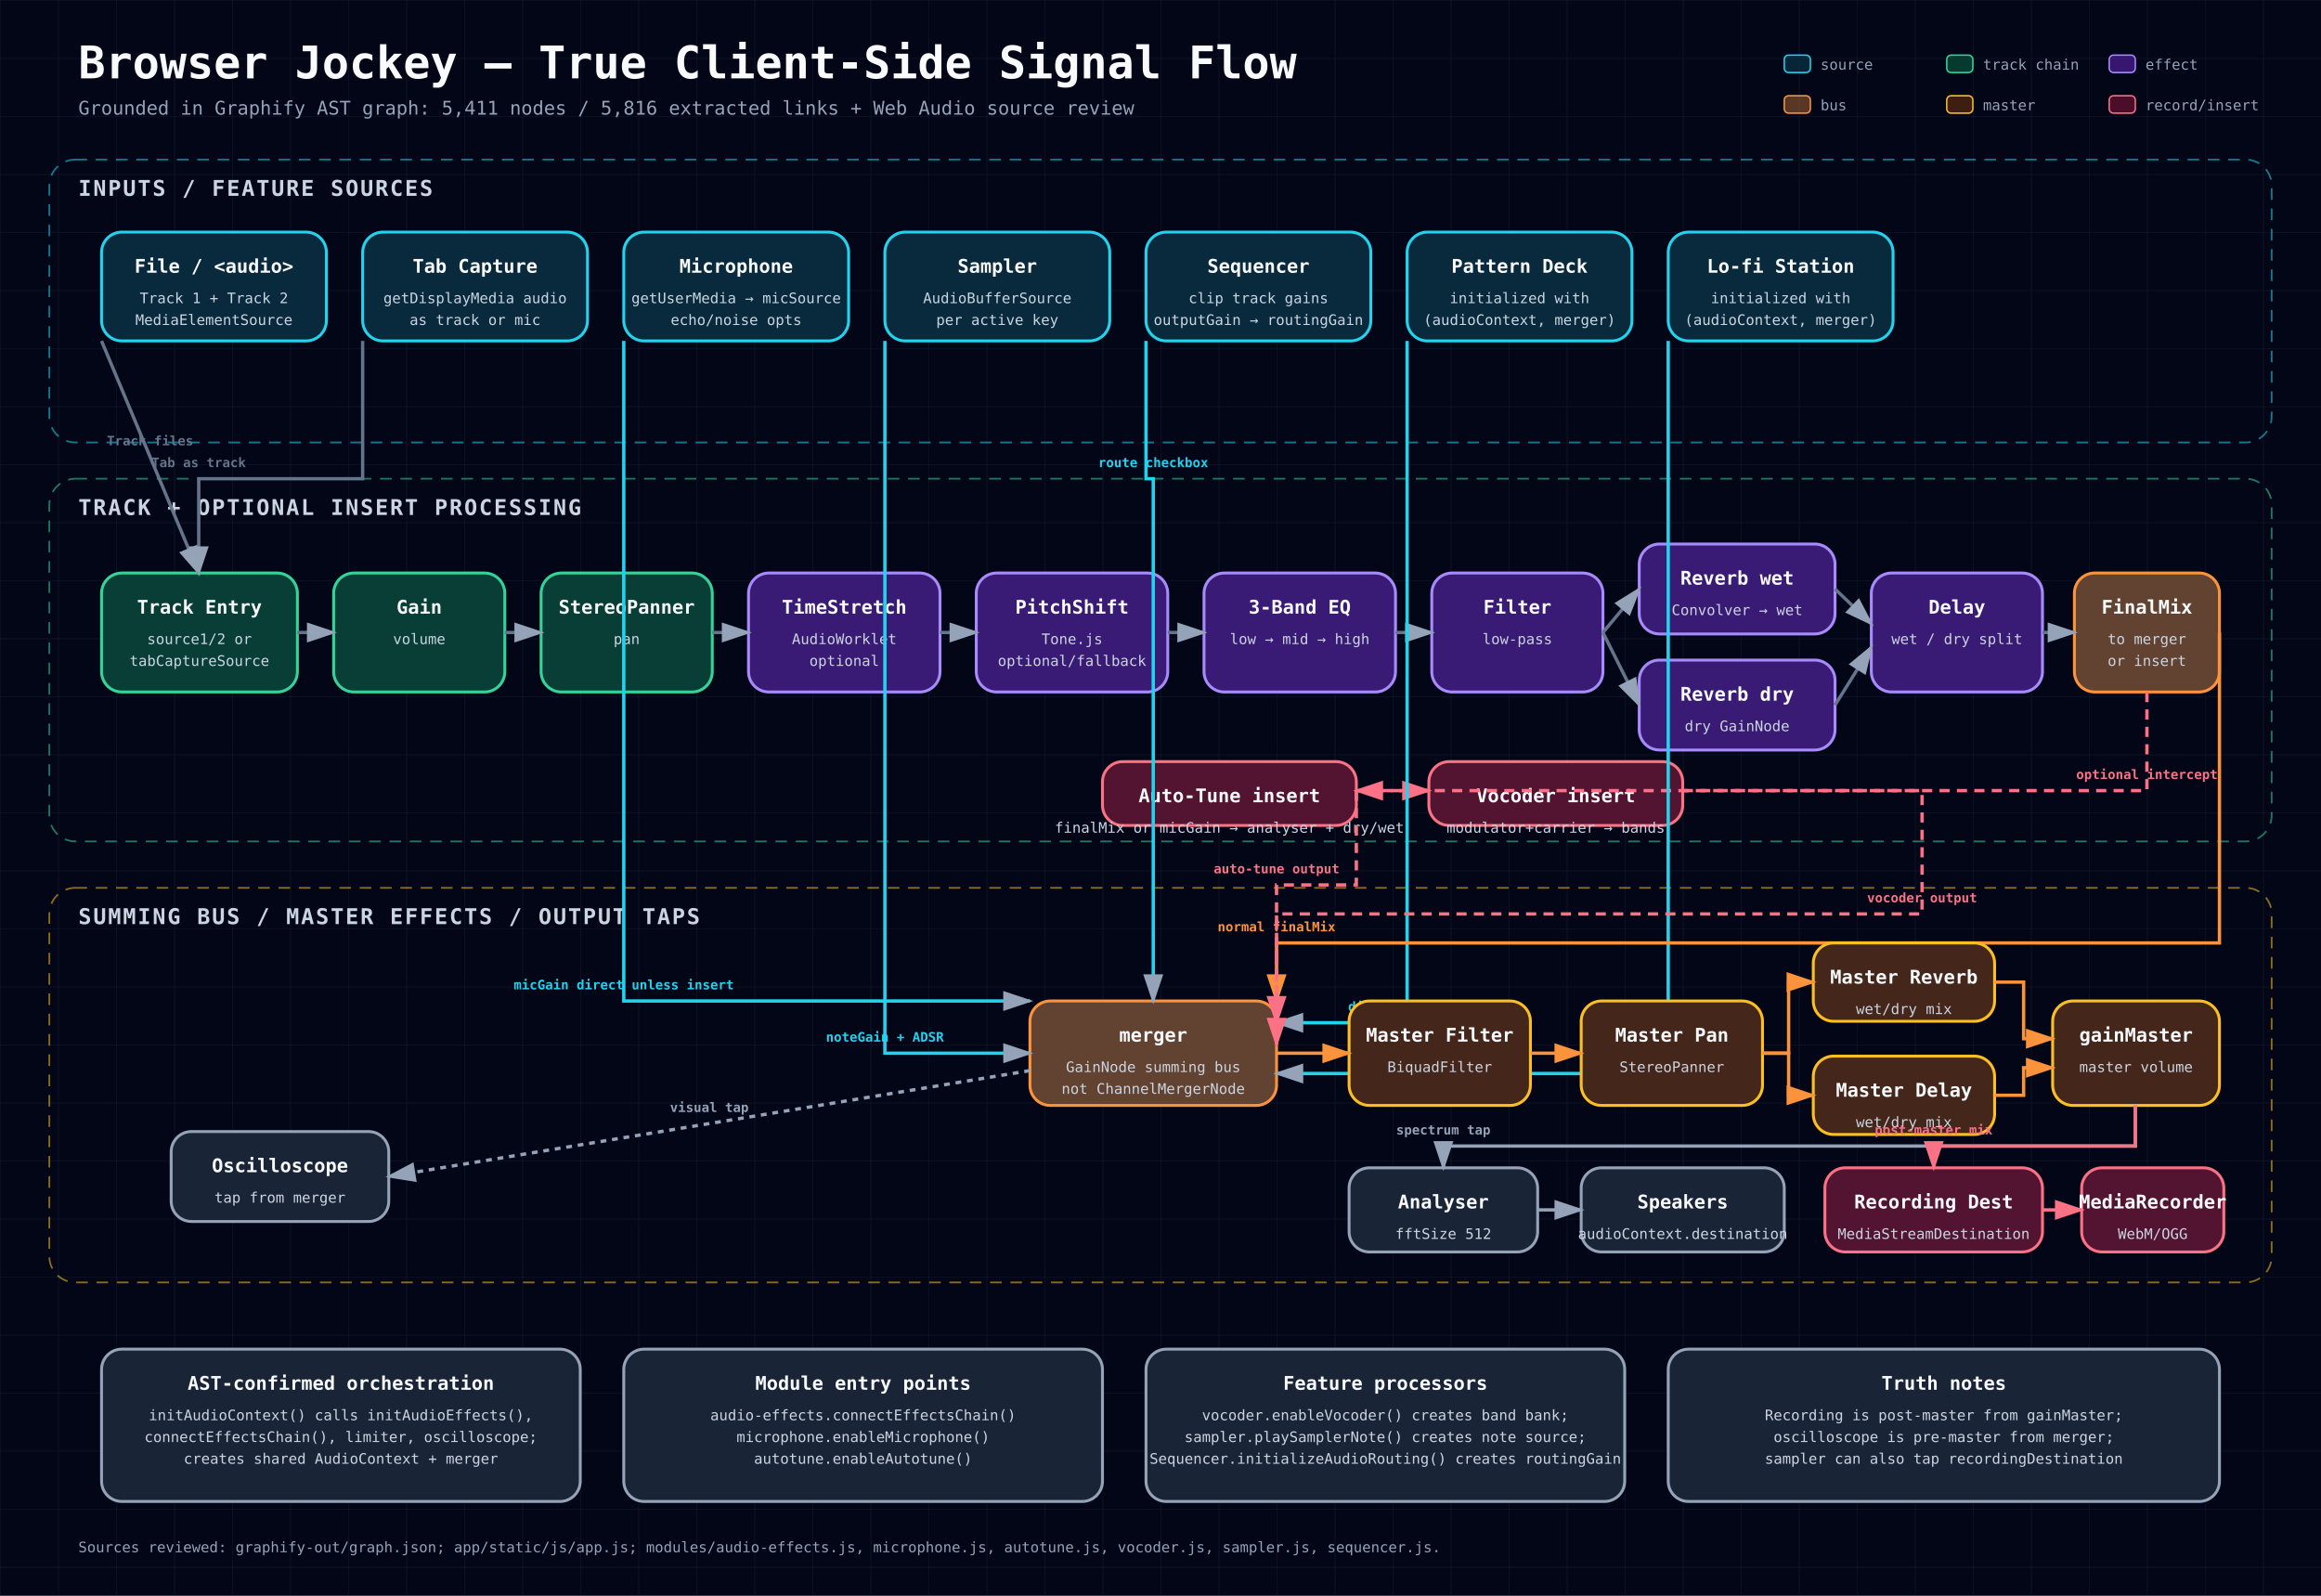
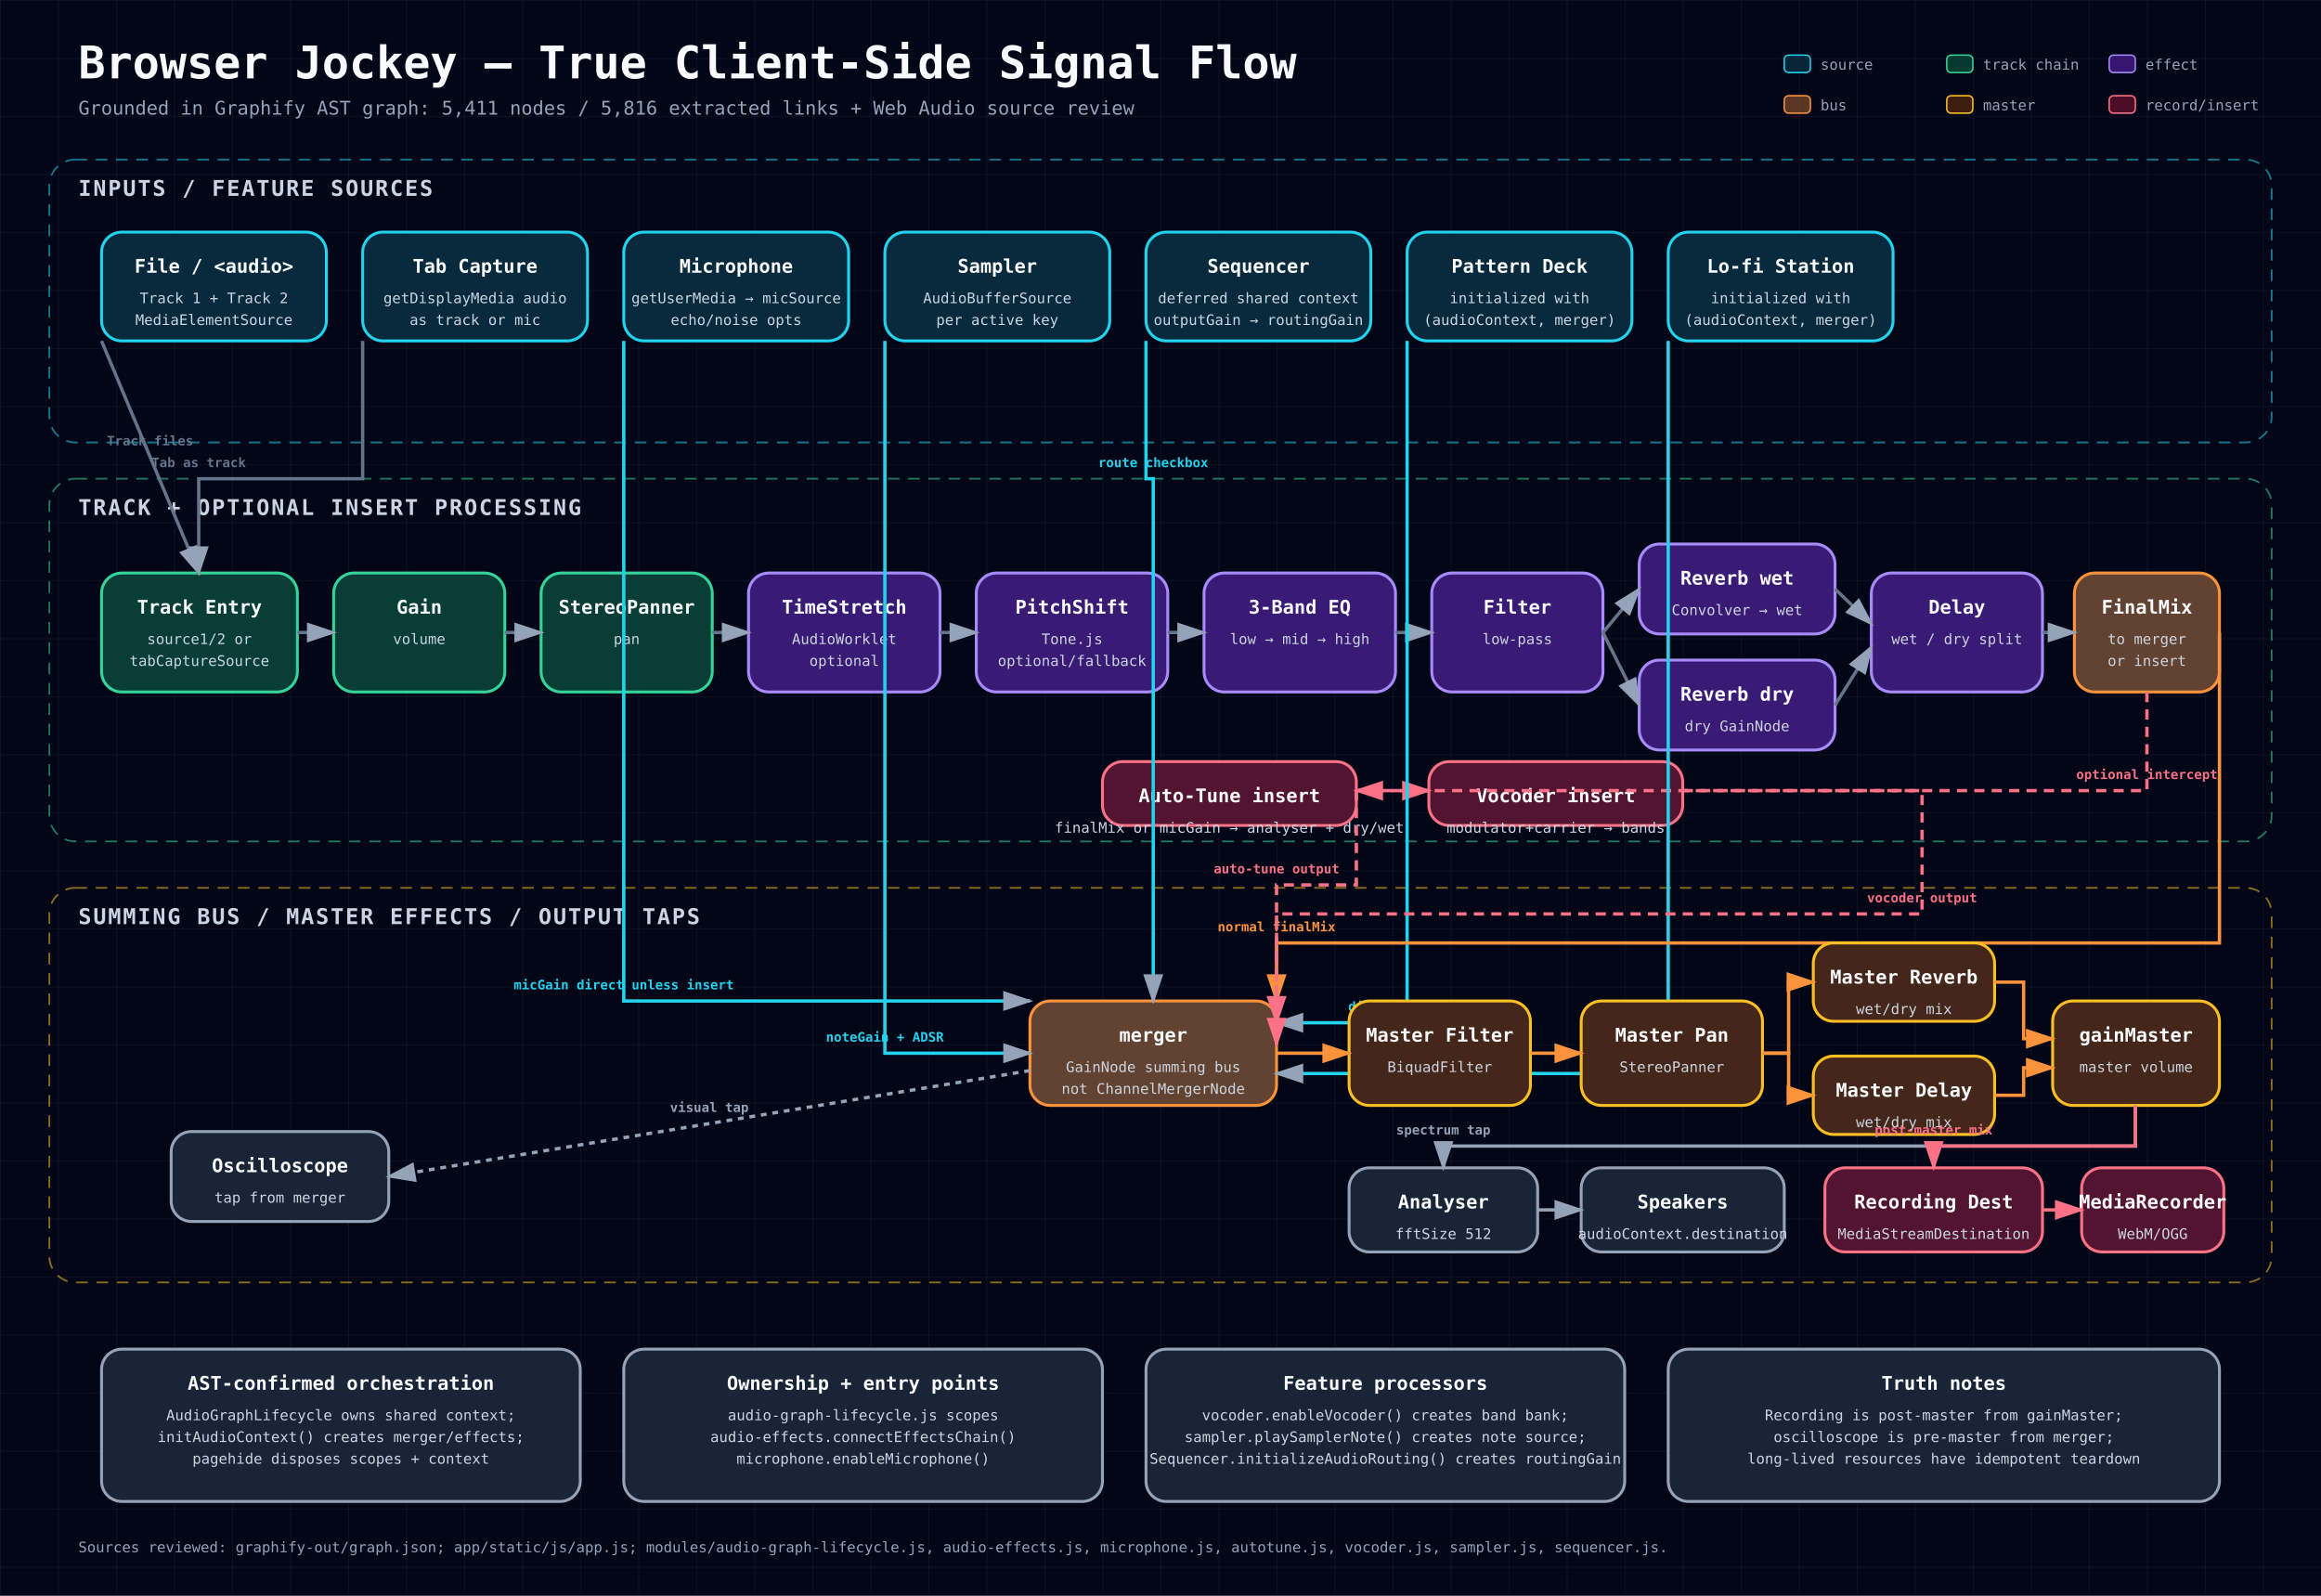
<svg xmlns="http://www.w3.org/2000/svg" width="1600" height="1100" viewBox="0 0 1600 1100">
  <defs>
    <pattern id="grid" width="40" height="40" patternUnits="userSpaceOnUse">
      <path d="M 40 0 L 0 0 0 40" fill="none" stroke="#1e293b" stroke-width="0.6" />
    </pattern>
    <marker id="arrow" markerWidth="10" markerHeight="10" refX="8" refY="3" orient="auto" markerUnits="strokeWidth">
      <path d="M0,0 L0,6 L9,3 z" fill="#94a3b8" />
    </marker>
    <marker id="arrowOrange" markerWidth="10" markerHeight="10" refX="8" refY="3" orient="auto" markerUnits="strokeWidth">
      <path d="M0,0 L0,6 L9,3 z" fill="#fb923c" />
    </marker>
    <marker id="arrowRose" markerWidth="10" markerHeight="10" refX="8" refY="3" orient="auto" markerUnits="strokeWidth">
      <path d="M0,0 L0,6 L9,3 z" fill="#fb7185" />
    </marker>
    <style>
    .title { font-family: 'JetBrains Mono', 'Consolas', monospace; font-size: 31px; font-weight: 800; fill: #f8fafc; }
    .subtitle { font-family: 'JetBrains Mono', 'Consolas', monospace; font-size: 13px; fill: #94a3b8; }
    .section { font-family: 'JetBrains Mono', 'Consolas', monospace; font-size: 15px; font-weight: 700; fill: #cbd5e1; letter-spacing: .08em; }
    .box-title { font-family: 'JetBrains Mono', 'Consolas', monospace; font-size: 13px; font-weight: 800; fill: #f8fafc; }
    .box-sub { font-family: 'JetBrains Mono', 'Consolas', monospace; font-size: 10px; fill: #cbd5e1; }
    .edge-label { font-family: 'JetBrains Mono', 'Consolas', monospace; font-size: 9px; font-weight: 700; }
    .note { font-family: 'JetBrains Mono', 'Consolas', monospace; font-size: 10px; fill: #94a3b8; }
  </style>
  </defs>
  <rect width="100%" height="100%" fill="#020617" />
  <rect width="100%" height="100%" fill="url(#grid)" opacity="0.7" />
  <text x="54" y="54" class="title">Browser Jockey — True Client-Side Signal Flow</text>
  <text x="54" y="79" class="subtitle">Grounded in Graphify AST graph: 5,411 nodes / 5,816 extracted links + Web Audio source review</text>
  <rect x="34" y="110" width="1532" height="195" rx="18" fill="none" stroke="#22d3ee" stroke-width="1.2" stroke-dasharray="8 6" opacity="0.55" />
  <text x="54" y="135" class="section">INPUTS / FEATURE SOURCES</text>
  <rect x="34" y="330" width="1532" height="250" rx="18" fill="none" stroke="#34d399" stroke-width="1.2" stroke-dasharray="8 6" opacity="0.55" />
  <text x="54" y="355" class="section">TRACK + OPTIONAL INSERT PROCESSING</text>
  <rect x="34" y="612" width="1532" height="272" rx="18" fill="none" stroke="#fbbf24" stroke-width="1.2" stroke-dasharray="8 6" opacity="0.55" />
  <text x="54" y="637" class="section">SUMMING BUS / MASTER EFFECTS / OUTPUT TAPS</text>
  <rect x="70" y="160" width="155" height="75" rx="14" fill="#0f172a" />
  <rect x="70" y="160" width="155" height="75" rx="14" fill="rgba(8, 51, 68, 0.72)" stroke="#22d3ee" stroke-width="2" />
  <text x="147.5" y="188" text-anchor="middle" class="box-title">File / &lt;audio&gt;</text>
  <text x="147.5" y="209" text-anchor="middle" class="box-sub">Track 1 + Track 2</text>
  <text x="147.5" y="224" text-anchor="middle" class="box-sub">MediaElementSource</text>
  <rect x="250" y="160" width="155" height="75" rx="14" fill="#0f172a" />
  <rect x="250" y="160" width="155" height="75" rx="14" fill="rgba(8, 51, 68, 0.72)" stroke="#22d3ee" stroke-width="2" />
  <text x="327.5" y="188" text-anchor="middle" class="box-title">Tab Capture</text>
  <text x="327.5" y="209" text-anchor="middle" class="box-sub">getDisplayMedia audio</text>
  <text x="327.5" y="224" text-anchor="middle" class="box-sub">as track or mic</text>
  <rect x="430" y="160" width="155" height="75" rx="14" fill="#0f172a" />
  <rect x="430" y="160" width="155" height="75" rx="14" fill="rgba(8, 51, 68, 0.72)" stroke="#22d3ee" stroke-width="2" />
  <text x="507.5" y="188" text-anchor="middle" class="box-title">Microphone</text>
  <text x="507.5" y="209" text-anchor="middle" class="box-sub">getUserMedia → micSource</text>
  <text x="507.5" y="224" text-anchor="middle" class="box-sub">echo/noise opts</text>
  <rect x="610" y="160" width="155" height="75" rx="14" fill="#0f172a" />
  <rect x="610" y="160" width="155" height="75" rx="14" fill="rgba(8, 51, 68, 0.72)" stroke="#22d3ee" stroke-width="2" />
  <text x="687.5" y="188" text-anchor="middle" class="box-title">Sampler</text>
  <text x="687.5" y="209" text-anchor="middle" class="box-sub">AudioBufferSource</text>
  <text x="687.5" y="224" text-anchor="middle" class="box-sub">per active key</text>
  <rect x="790" y="160" width="155" height="75" rx="14" fill="#0f172a" />
  <rect x="790" y="160" width="155" height="75" rx="14" fill="rgba(8, 51, 68, 0.72)" stroke="#22d3ee" stroke-width="2" />
  <text x="867.5" y="188" text-anchor="middle" class="box-title">Sequencer</text>
-   <text x="867.5" y="209" text-anchor="middle" class="box-sub">clip track gains</text>
+   <text x="867.5" y="209" text-anchor="middle" class="box-sub">deferred shared context</text>
  <text x="867.5" y="224" text-anchor="middle" class="box-sub">outputGain → routingGain</text>
  <rect x="970" y="160" width="155" height="75" rx="14" fill="#0f172a" />
  <rect x="970" y="160" width="155" height="75" rx="14" fill="rgba(8, 51, 68, 0.72)" stroke="#22d3ee" stroke-width="2" />
  <text x="1047.5" y="188" text-anchor="middle" class="box-title">Pattern Deck</text>
  <text x="1047.5" y="209" text-anchor="middle" class="box-sub">initialized with</text>
  <text x="1047.5" y="224" text-anchor="middle" class="box-sub">(audioContext, merger)</text>
  <rect x="1150" y="160" width="155" height="75" rx="14" fill="#0f172a" />
  <rect x="1150" y="160" width="155" height="75" rx="14" fill="rgba(8, 51, 68, 0.72)" stroke="#22d3ee" stroke-width="2" />
  <text x="1227.5" y="188" text-anchor="middle" class="box-title">Lo-fi Station</text>
  <text x="1227.5" y="209" text-anchor="middle" class="box-sub">initialized with</text>
  <text x="1227.5" y="224" text-anchor="middle" class="box-sub">(audioContext, merger)</text>
  <rect x="70" y="395" width="135" height="82" rx="14" fill="#0f172a" />
  <rect x="70" y="395" width="135" height="82" rx="14" fill="rgba(6, 78, 59, 0.72)" stroke="#34d399" stroke-width="2" />
  <text x="137.5" y="423" text-anchor="middle" class="box-title">Track Entry</text>
  <text x="137.5" y="444" text-anchor="middle" class="box-sub">source1/2 or</text>
  <text x="137.5" y="459" text-anchor="middle" class="box-sub">tabCaptureSource</text>
  <rect x="230" y="395" width="118" height="82" rx="14" fill="#0f172a" />
  <rect x="230" y="395" width="118" height="82" rx="14" fill="rgba(6, 78, 59, 0.72)" stroke="#34d399" stroke-width="2" />
  <text x="289.0" y="423" text-anchor="middle" class="box-title">Gain</text>
  <text x="289.0" y="444" text-anchor="middle" class="box-sub">volume</text>
  <rect x="373" y="395" width="118" height="82" rx="14" fill="#0f172a" />
  <rect x="373" y="395" width="118" height="82" rx="14" fill="rgba(6, 78, 59, 0.72)" stroke="#34d399" stroke-width="2" />
  <text x="432.0" y="423" text-anchor="middle" class="box-title">StereoPanner</text>
  <text x="432.0" y="444" text-anchor="middle" class="box-sub">pan</text>
  <rect x="516" y="395" width="132" height="82" rx="14" fill="#0f172a" />
  <rect x="516" y="395" width="132" height="82" rx="14" fill="rgba(76, 29, 149, 0.70)" stroke="#a78bfa" stroke-width="2" />
  <text x="582.0" y="423" text-anchor="middle" class="box-title">TimeStretch</text>
  <text x="582.0" y="444" text-anchor="middle" class="box-sub">AudioWorklet</text>
  <text x="582.0" y="459" text-anchor="middle" class="box-sub">optional</text>
  <rect x="673" y="395" width="132" height="82" rx="14" fill="#0f172a" />
  <rect x="673" y="395" width="132" height="82" rx="14" fill="rgba(76, 29, 149, 0.70)" stroke="#a78bfa" stroke-width="2" />
  <text x="739.0" y="423" text-anchor="middle" class="box-title">PitchShift</text>
  <text x="739.0" y="444" text-anchor="middle" class="box-sub">Tone.js</text>
  <text x="739.0" y="459" text-anchor="middle" class="box-sub">optional/fallback</text>
  <rect x="830" y="395" width="132" height="82" rx="14" fill="#0f172a" />
  <rect x="830" y="395" width="132" height="82" rx="14" fill="rgba(76, 29, 149, 0.70)" stroke="#a78bfa" stroke-width="2" />
  <text x="896.0" y="423" text-anchor="middle" class="box-title">3-Band EQ</text>
  <text x="896.0" y="444" text-anchor="middle" class="box-sub">low → mid → high</text>
  <rect x="987" y="395" width="118" height="82" rx="14" fill="#0f172a" />
  <rect x="987" y="395" width="118" height="82" rx="14" fill="rgba(76, 29, 149, 0.70)" stroke="#a78bfa" stroke-width="2" />
  <text x="1046.0" y="423" text-anchor="middle" class="box-title">Filter</text>
  <text x="1046.0" y="444" text-anchor="middle" class="box-sub">low-pass</text>
  <rect x="1130" y="375" width="135" height="62" rx="14" fill="#0f172a" />
  <rect x="1130" y="375" width="135" height="62" rx="14" fill="rgba(76, 29, 149, 0.70)" stroke="#a78bfa" stroke-width="2" />
  <text x="1197.5" y="403" text-anchor="middle" class="box-title">Reverb wet</text>
  <text x="1197.5" y="424" text-anchor="middle" class="box-sub">Convolver → wet</text>
  <rect x="1130" y="455" width="135" height="62" rx="14" fill="#0f172a" />
  <rect x="1130" y="455" width="135" height="62" rx="14" fill="rgba(76, 29, 149, 0.70)" stroke="#a78bfa" stroke-width="2" />
  <text x="1197.5" y="483" text-anchor="middle" class="box-title">Reverb dry</text>
  <text x="1197.5" y="504" text-anchor="middle" class="box-sub">dry GainNode</text>
  <rect x="1290" y="395" width="118" height="82" rx="14" fill="#0f172a" />
  <rect x="1290" y="395" width="118" height="82" rx="14" fill="rgba(76, 29, 149, 0.70)" stroke="#a78bfa" stroke-width="2" />
  <text x="1349.0" y="423" text-anchor="middle" class="box-title">Delay</text>
  <text x="1349.0" y="444" text-anchor="middle" class="box-sub">wet / dry split</text>
  <rect x="1430" y="395" width="100" height="82" rx="14" fill="#0f172a" />
  <rect x="1430" y="395" width="100" height="82" rx="14" fill="rgba(251, 146, 60, 0.35)" stroke="#fb923c" stroke-width="2" />
  <text x="1480.0" y="423" text-anchor="middle" class="box-title">FinalMix</text>
  <text x="1480.0" y="444" text-anchor="middle" class="box-sub">to merger</text>
  <text x="1480.0" y="459" text-anchor="middle" class="box-sub">or insert</text>
  <path d="M 205 436 L 230 436" fill="none" stroke="#64748b" stroke-width="2.3" marker-end="url(#arrow)" />
  <path d="M 348 436 L 373 436" fill="none" stroke="#64748b" stroke-width="2.3" marker-end="url(#arrow)" />
  <path d="M 491 436 L 516 436" fill="none" stroke="#64748b" stroke-width="2.3" marker-end="url(#arrow)" />
  <path d="M 648 436 L 673 436" fill="none" stroke="#64748b" stroke-width="2.3" marker-end="url(#arrow)" />
  <path d="M 805 436 L 830 436" fill="none" stroke="#64748b" stroke-width="2.3" marker-end="url(#arrow)" />
  <path d="M 962 436 L 987 436" fill="none" stroke="#64748b" stroke-width="2.3" marker-end="url(#arrow)" />
  <path d="M 1105 436 L 1130 406" fill="none" stroke="#64748b" stroke-width="2.3" marker-end="url(#arrow)" />
  <path d="M 1105 436 L 1130 486" fill="none" stroke="#64748b" stroke-width="2.3" marker-end="url(#arrow)" />
  <path d="M 1265 406 L 1290 430" fill="none" stroke="#64748b" stroke-width="2.3" marker-end="url(#arrow)" />
  <path d="M 1265 486 L 1290 446" fill="none" stroke="#64748b" stroke-width="2.3" marker-end="url(#arrow)" />
  <path d="M 1408 436 L 1430 436" fill="none" stroke="#64748b" stroke-width="2.3" marker-end="url(#arrow)" />
  <path d="M 70 235 L 137 395" fill="none" stroke="#64748b" stroke-width="2.3" marker-end="url(#arrow)" />
  <text x="103.5" y="307.0" text-anchor="middle" class="edge-label" fill="#64748b">Track files</text>
  <path d="M 250 235 L 250 330 L 137 330 L 137 395" fill="none" stroke="#64748b" stroke-width="2.3" marker-end="url(#arrow)" />
  <text x="137" y="322" text-anchor="middle" class="edge-label" fill="#64748b">Tab as track</text>
  <rect x="760" y="525" width="175" height="44" rx="14" fill="#0f172a" />
  <rect x="760" y="525" width="175" height="44" rx="14" fill="rgba(136, 19, 55, 0.55)" stroke="#fb7185" stroke-width="2" />
  <text x="847.5" y="553" text-anchor="middle" class="box-title">Auto-Tune insert</text>
  <text x="847.5" y="574" text-anchor="middle" class="box-sub">finalMix or micGain → analyser + dry/wet</text>
  <rect x="985" y="525" width="175" height="44" rx="14" fill="#0f172a" />
  <rect x="985" y="525" width="175" height="44" rx="14" fill="rgba(136, 19, 55, 0.55)" stroke="#fb7185" stroke-width="2" />
  <text x="1072.5" y="553" text-anchor="middle" class="box-title">Vocoder insert</text>
  <text x="1072.5" y="574" text-anchor="middle" class="box-sub">modulator+carrier → bands</text>
  <path d="M 1480 477 L 1480 545 L 935 545" fill="none" stroke="#fb7185" stroke-width="2.3" stroke-dasharray="7 5" marker-end="url(#arrowRose)" />
  <text x="1480" y="537" text-anchor="middle" class="edge-label" fill="#fb7185">optional intercept</text>
  <path d="M 935 545 L 985 545" fill="none" stroke="#fb7185" stroke-width="2.3" stroke-dasharray="7 5" marker-end="url(#arrowRose)" />
  <rect x="710" y="690" width="170" height="72" rx="14" fill="#0f172a" />
  <rect x="710" y="690" width="170" height="72" rx="14" fill="rgba(251, 146, 60, 0.35)" stroke="#fb923c" stroke-width="2" />
  <text x="795.0" y="718" text-anchor="middle" class="box-title">merger</text>
  <text x="795.0" y="739" text-anchor="middle" class="box-sub">GainNode summing bus</text>
  <text x="795.0" y="754" text-anchor="middle" class="box-sub">not ChannelMergerNode</text>
  <path d="M 430 235 L 430 690 L 710 690" fill="none" stroke="#22d3ee" stroke-width="2.3" marker-end="url(#arrow)" />
  <text x="430" y="682" text-anchor="middle" class="edge-label" fill="#22d3ee">micGain direct unless insert</text>
  <path d="M 610 235 L 610 726 L 710 726" fill="none" stroke="#22d3ee" stroke-width="2.3" marker-end="url(#arrow)" />
  <text x="610" y="718" text-anchor="middle" class="edge-label" fill="#22d3ee">noteGain + ADSR</text>
  <path d="M 790 235 L 790 330 L 795 330 L 795 690" fill="none" stroke="#22d3ee" stroke-width="2.3" marker-end="url(#arrow)" />
  <text x="795" y="322" text-anchor="middle" class="edge-label" fill="#22d3ee">route checkbox</text>
  <path d="M 970 235 L 970 705 L 880 705" fill="none" stroke="#22d3ee" stroke-width="2.3" marker-end="url(#arrow)" />
  <text x="970" y="697" text-anchor="middle" class="edge-label" fill="#22d3ee">direct features</text>
  <path d="M 1150 235 L 1150 740 L 880 740" fill="none" stroke="#22d3ee" stroke-width="2.3" marker-end="url(#arrow)" />
  <path d="M 1530 436 L 1530 650 L 880 650 L 880 690" fill="none" stroke="#fb923c" stroke-width="2.3" marker-end="url(#arrowOrange)" />
  <text x="880" y="642" text-anchor="middle" class="edge-label" fill="#fb923c">normal finalMix</text>
  <path d="M 935 545 L 935 610 L 880 610 L 880 705" fill="none" stroke="#fb7185" stroke-width="2.3" stroke-dasharray="7 5" marker-end="url(#arrowRose)" />
  <text x="880" y="602" text-anchor="middle" class="edge-label" fill="#fb7185">auto-tune output</text>
  <path d="M 1160 545 L 1325 545 L 1325 630 L 880 630 L 880 720" fill="none" stroke="#fb7185" stroke-width="2.3" stroke-dasharray="7 5" marker-end="url(#arrowRose)" />
  <text x="1325" y="622" text-anchor="middle" class="edge-label" fill="#fb7185">vocoder output</text>
  <rect x="930" y="690" width="125" height="72" rx="14" fill="#0f172a" />
  <rect x="930" y="690" width="125" height="72" rx="14" fill="rgba(120, 53, 15, 0.52)" stroke="#fbbf24" stroke-width="2" />
  <text x="992.5" y="718" text-anchor="middle" class="box-title">Master Filter</text>
  <text x="992.5" y="739" text-anchor="middle" class="box-sub">BiquadFilter</text>
  <rect x="1090" y="690" width="125" height="72" rx="14" fill="#0f172a" />
  <rect x="1090" y="690" width="125" height="72" rx="14" fill="rgba(120, 53, 15, 0.52)" stroke="#fbbf24" stroke-width="2" />
  <text x="1152.5" y="718" text-anchor="middle" class="box-title">Master Pan</text>
  <text x="1152.5" y="739" text-anchor="middle" class="box-sub">StereoPanner</text>
  <rect x="1250" y="650" width="125" height="54" rx="14" fill="#0f172a" />
  <rect x="1250" y="650" width="125" height="54" rx="14" fill="rgba(120, 53, 15, 0.52)" stroke="#fbbf24" stroke-width="2" />
  <text x="1312.5" y="678" text-anchor="middle" class="box-title">Master Reverb</text>
  <text x="1312.5" y="699" text-anchor="middle" class="box-sub">wet/dry mix</text>
  <rect x="1250" y="728" width="125" height="54" rx="14" fill="#0f172a" />
  <rect x="1250" y="728" width="125" height="54" rx="14" fill="rgba(120, 53, 15, 0.52)" stroke="#fbbf24" stroke-width="2" />
  <text x="1312.5" y="756" text-anchor="middle" class="box-title">Master Delay</text>
  <text x="1312.5" y="777" text-anchor="middle" class="box-sub">wet/dry mix</text>
  <rect x="1415" y="690" width="115" height="72" rx="14" fill="#0f172a" />
  <rect x="1415" y="690" width="115" height="72" rx="14" fill="rgba(120, 53, 15, 0.52)" stroke="#fbbf24" stroke-width="2" />
  <text x="1472.5" y="718" text-anchor="middle" class="box-title">gainMaster</text>
  <text x="1472.5" y="739" text-anchor="middle" class="box-sub">master volume</text>
  <path d="M 880 726 L 930 726" fill="none" stroke="#fb923c" stroke-width="2.3" marker-end="url(#arrowOrange)" />
  <path d="M 1055 726 L 1090 726" fill="none" stroke="#fb923c" stroke-width="2.3" marker-end="url(#arrowOrange)" />
  <path d="M 1215 726 L 1233 726 L 1233 677 L 1250 677" fill="none" stroke="#fb923c" stroke-width="2.3" marker-end="url(#arrowOrange)" />
  <path d="M 1215 726 L 1233 726 L 1233 755 L 1250 755" fill="none" stroke="#fb923c" stroke-width="2.3" marker-end="url(#arrowOrange)" />
  <path d="M 1375 677 L 1395 677 L 1395 716 L 1415 716" fill="none" stroke="#fb923c" stroke-width="2.3" marker-end="url(#arrowOrange)" />
  <path d="M 1375 755 L 1395 755 L 1395 736 L 1415 736" fill="none" stroke="#fb923c" stroke-width="2.3" marker-end="url(#arrowOrange)" />
  <rect x="118" y="780" width="150" height="62" rx="14" fill="#0f172a" />
  <rect x="118" y="780" width="150" height="62" rx="14" fill="rgba(30, 41, 59, 0.75)" stroke="#94a3b8" stroke-width="2" />
  <text x="193.0" y="808" text-anchor="middle" class="box-title">Oscilloscope</text>
  <text x="193.0" y="829" text-anchor="middle" class="box-sub">tap from merger</text>
  <rect x="930" y="805" width="130" height="58" rx="14" fill="#0f172a" />
  <rect x="930" y="805" width="130" height="58" rx="14" fill="rgba(30, 41, 59, 0.75)" stroke="#94a3b8" stroke-width="2" />
  <text x="995.0" y="833" text-anchor="middle" class="box-title">Analyser</text>
  <text x="995.0" y="854" text-anchor="middle" class="box-sub">fftSize 512</text>
  <rect x="1090" y="805" width="140" height="58" rx="14" fill="#0f172a" />
  <rect x="1090" y="805" width="140" height="58" rx="14" fill="rgba(30, 41, 59, 0.75)" stroke="#94a3b8" stroke-width="2" />
  <text x="1160.0" y="833" text-anchor="middle" class="box-title">Speakers</text>
  <text x="1160.0" y="854" text-anchor="middle" class="box-sub">audioContext.destination</text>
  <rect x="1258" y="805" width="150" height="58" rx="14" fill="#0f172a" />
  <rect x="1258" y="805" width="150" height="58" rx="14" fill="rgba(136, 19, 55, 0.55)" stroke="#fb7185" stroke-width="2" />
  <text x="1333.0" y="833" text-anchor="middle" class="box-title">Recording Dest</text>
  <text x="1333.0" y="854" text-anchor="middle" class="box-sub">MediaStreamDestination</text>
  <rect x="1435" y="805" width="98" height="58" rx="14" fill="#0f172a" />
  <rect x="1435" y="805" width="98" height="58" rx="14" fill="rgba(136, 19, 55, 0.55)" stroke="#fb7185" stroke-width="2" />
  <text x="1484.0" y="833" text-anchor="middle" class="box-title">MediaRecorder</text>
  <text x="1484.0" y="854" text-anchor="middle" class="box-sub">WebM/OGG</text>
  <path d="M 710 738 L 268 811" fill="none" stroke="#94a3b8" stroke-width="2.3" stroke-dasharray="4 4" marker-end="url(#arrow)" />
  <text x="489.0" y="766.5" text-anchor="middle" class="edge-label" fill="#94a3b8">visual tap</text>
  <path d="M 1472 762 L 1472 790 L 995 790 L 995 805" fill="none" stroke="#94a3b8" stroke-width="2.3" marker-end="url(#arrow)" />
  <text x="995" y="782" text-anchor="middle" class="edge-label" fill="#94a3b8">spectrum tap</text>
  <path d="M 1060 834 L 1090 834" fill="none" stroke="#94a3b8" stroke-width="2.3" marker-end="url(#arrow)" />
  <path d="M 1472 762 L 1472 790 L 1333 790 L 1333 805" fill="none" stroke="#fb7185" stroke-width="2.3" marker-end="url(#arrowRose)" />
  <text x="1333" y="782" text-anchor="middle" class="edge-label" fill="#fb7185">post-master mix</text>
  <path d="M 1408 834 L 1435 834" fill="none" stroke="#fb7185" stroke-width="2.3" marker-end="url(#arrowRose)" />
  <rect x="70" y="930" width="330" height="105" rx="14" fill="#0f172a" />
  <rect x="70" y="930" width="330" height="105" rx="14" fill="rgba(30, 41, 59, 0.75)" stroke="#94a3b8" stroke-width="2" />
  <text x="235.0" y="958" text-anchor="middle" class="box-title">AST-confirmed orchestration</text>
-   <text x="235.0" y="979" text-anchor="middle" class="box-sub">initAudioContext() calls initAudioEffects(),</text>
-   <text x="235.0" y="994" text-anchor="middle" class="box-sub">connectEffectsChain(), limiter, oscilloscope;</text>
-   <text x="235.0" y="1009" text-anchor="middle" class="box-sub">creates shared AudioContext + merger</text>
+   <text x="235.0" y="979" text-anchor="middle" class="box-sub">AudioGraphLifecycle owns shared context;</text>
+   <text x="235.0" y="994" text-anchor="middle" class="box-sub">initAudioContext() creates merger/effects;</text>
+   <text x="235.0" y="1009" text-anchor="middle" class="box-sub">pagehide disposes scopes + context</text>
  <rect x="430" y="930" width="330" height="105" rx="14" fill="#0f172a" />
  <rect x="430" y="930" width="330" height="105" rx="14" fill="rgba(30, 41, 59, 0.75)" stroke="#94a3b8" stroke-width="2" />
-   <text x="595.0" y="958" text-anchor="middle" class="box-title">Module entry points</text>
-   <text x="595.0" y="979" text-anchor="middle" class="box-sub">audio-effects.connectEffectsChain()</text>
-   <text x="595.0" y="994" text-anchor="middle" class="box-sub">microphone.enableMicrophone()</text>
-   <text x="595.0" y="1009" text-anchor="middle" class="box-sub">autotune.enableAutotune()</text>
+   <text x="595.0" y="958" text-anchor="middle" class="box-title">Ownership + entry points</text>
+   <text x="595.0" y="979" text-anchor="middle" class="box-sub">audio-graph-lifecycle.js scopes</text>
+   <text x="595.0" y="994" text-anchor="middle" class="box-sub">audio-effects.connectEffectsChain()</text>
+   <text x="595.0" y="1009" text-anchor="middle" class="box-sub">microphone.enableMicrophone()</text>
  <rect x="790" y="930" width="330" height="105" rx="14" fill="#0f172a" />
  <rect x="790" y="930" width="330" height="105" rx="14" fill="rgba(30, 41, 59, 0.75)" stroke="#94a3b8" stroke-width="2" />
  <text x="955.0" y="958" text-anchor="middle" class="box-title">Feature processors</text>
  <text x="955.0" y="979" text-anchor="middle" class="box-sub">vocoder.enableVocoder() creates band bank;</text>
  <text x="955.0" y="994" text-anchor="middle" class="box-sub">sampler.playSamplerNote() creates note source;</text>
  <text x="955.0" y="1009" text-anchor="middle" class="box-sub">Sequencer.initializeAudioRouting() creates routingGain</text>
  <rect x="1150" y="930" width="380" height="105" rx="14" fill="#0f172a" />
  <rect x="1150" y="930" width="380" height="105" rx="14" fill="rgba(30, 41, 59, 0.75)" stroke="#94a3b8" stroke-width="2" />
  <text x="1340.0" y="958" text-anchor="middle" class="box-title">Truth notes</text>
  <text x="1340.0" y="979" text-anchor="middle" class="box-sub">Recording is post-master from gainMaster;</text>
  <text x="1340.0" y="994" text-anchor="middle" class="box-sub">oscilloscope is pre-master from merger;</text>
-   <text x="1340.0" y="1009" text-anchor="middle" class="box-sub">sampler can also tap recordingDestination</text>
+   <text x="1340.0" y="1009" text-anchor="middle" class="box-sub">long-lived resources have idempotent teardown</text>
  <rect x="1230" y="38" width="18" height="12" rx="3" fill="rgba(8, 51, 68, 0.72)" stroke="#22d3ee" />
  <text x="1255" y="48" class="note">source</text>
  <rect x="1342" y="38" width="18" height="12" rx="3" fill="rgba(6, 78, 59, 0.72)" stroke="#34d399" />
  <text x="1367" y="48" class="note">track chain</text>
  <rect x="1454" y="38" width="18" height="12" rx="3" fill="rgba(76, 29, 149, 0.70)" stroke="#a78bfa" />
  <text x="1479" y="48" class="note">effect</text>
  <rect x="1230" y="66" width="18" height="12" rx="3" fill="rgba(251, 146, 60, 0.35)" stroke="#fb923c" />
  <text x="1255" y="76" class="note">bus</text>
  <rect x="1342" y="66" width="18" height="12" rx="3" fill="rgba(120, 53, 15, 0.52)" stroke="#fbbf24" />
  <text x="1367" y="76" class="note">master</text>
  <rect x="1454" y="66" width="18" height="12" rx="3" fill="rgba(136, 19, 55, 0.55)" stroke="#fb7185" />
  <text x="1479" y="76" class="note">record/insert</text>
-   <text x="54" y="1070" class="note">Sources reviewed: graphify-out/graph.json; app/static/js/app.js; modules/audio-effects.js, microphone.js, autotune.js, vocoder.js, sampler.js, sequencer.js.</text>
+   <text x="54" y="1070" class="note">Sources reviewed: graphify-out/graph.json; app/static/js/app.js; modules/audio-graph-lifecycle.js, audio-effects.js, microphone.js, autotune.js, vocoder.js, sampler.js, sequencer.js.</text>
</svg>
